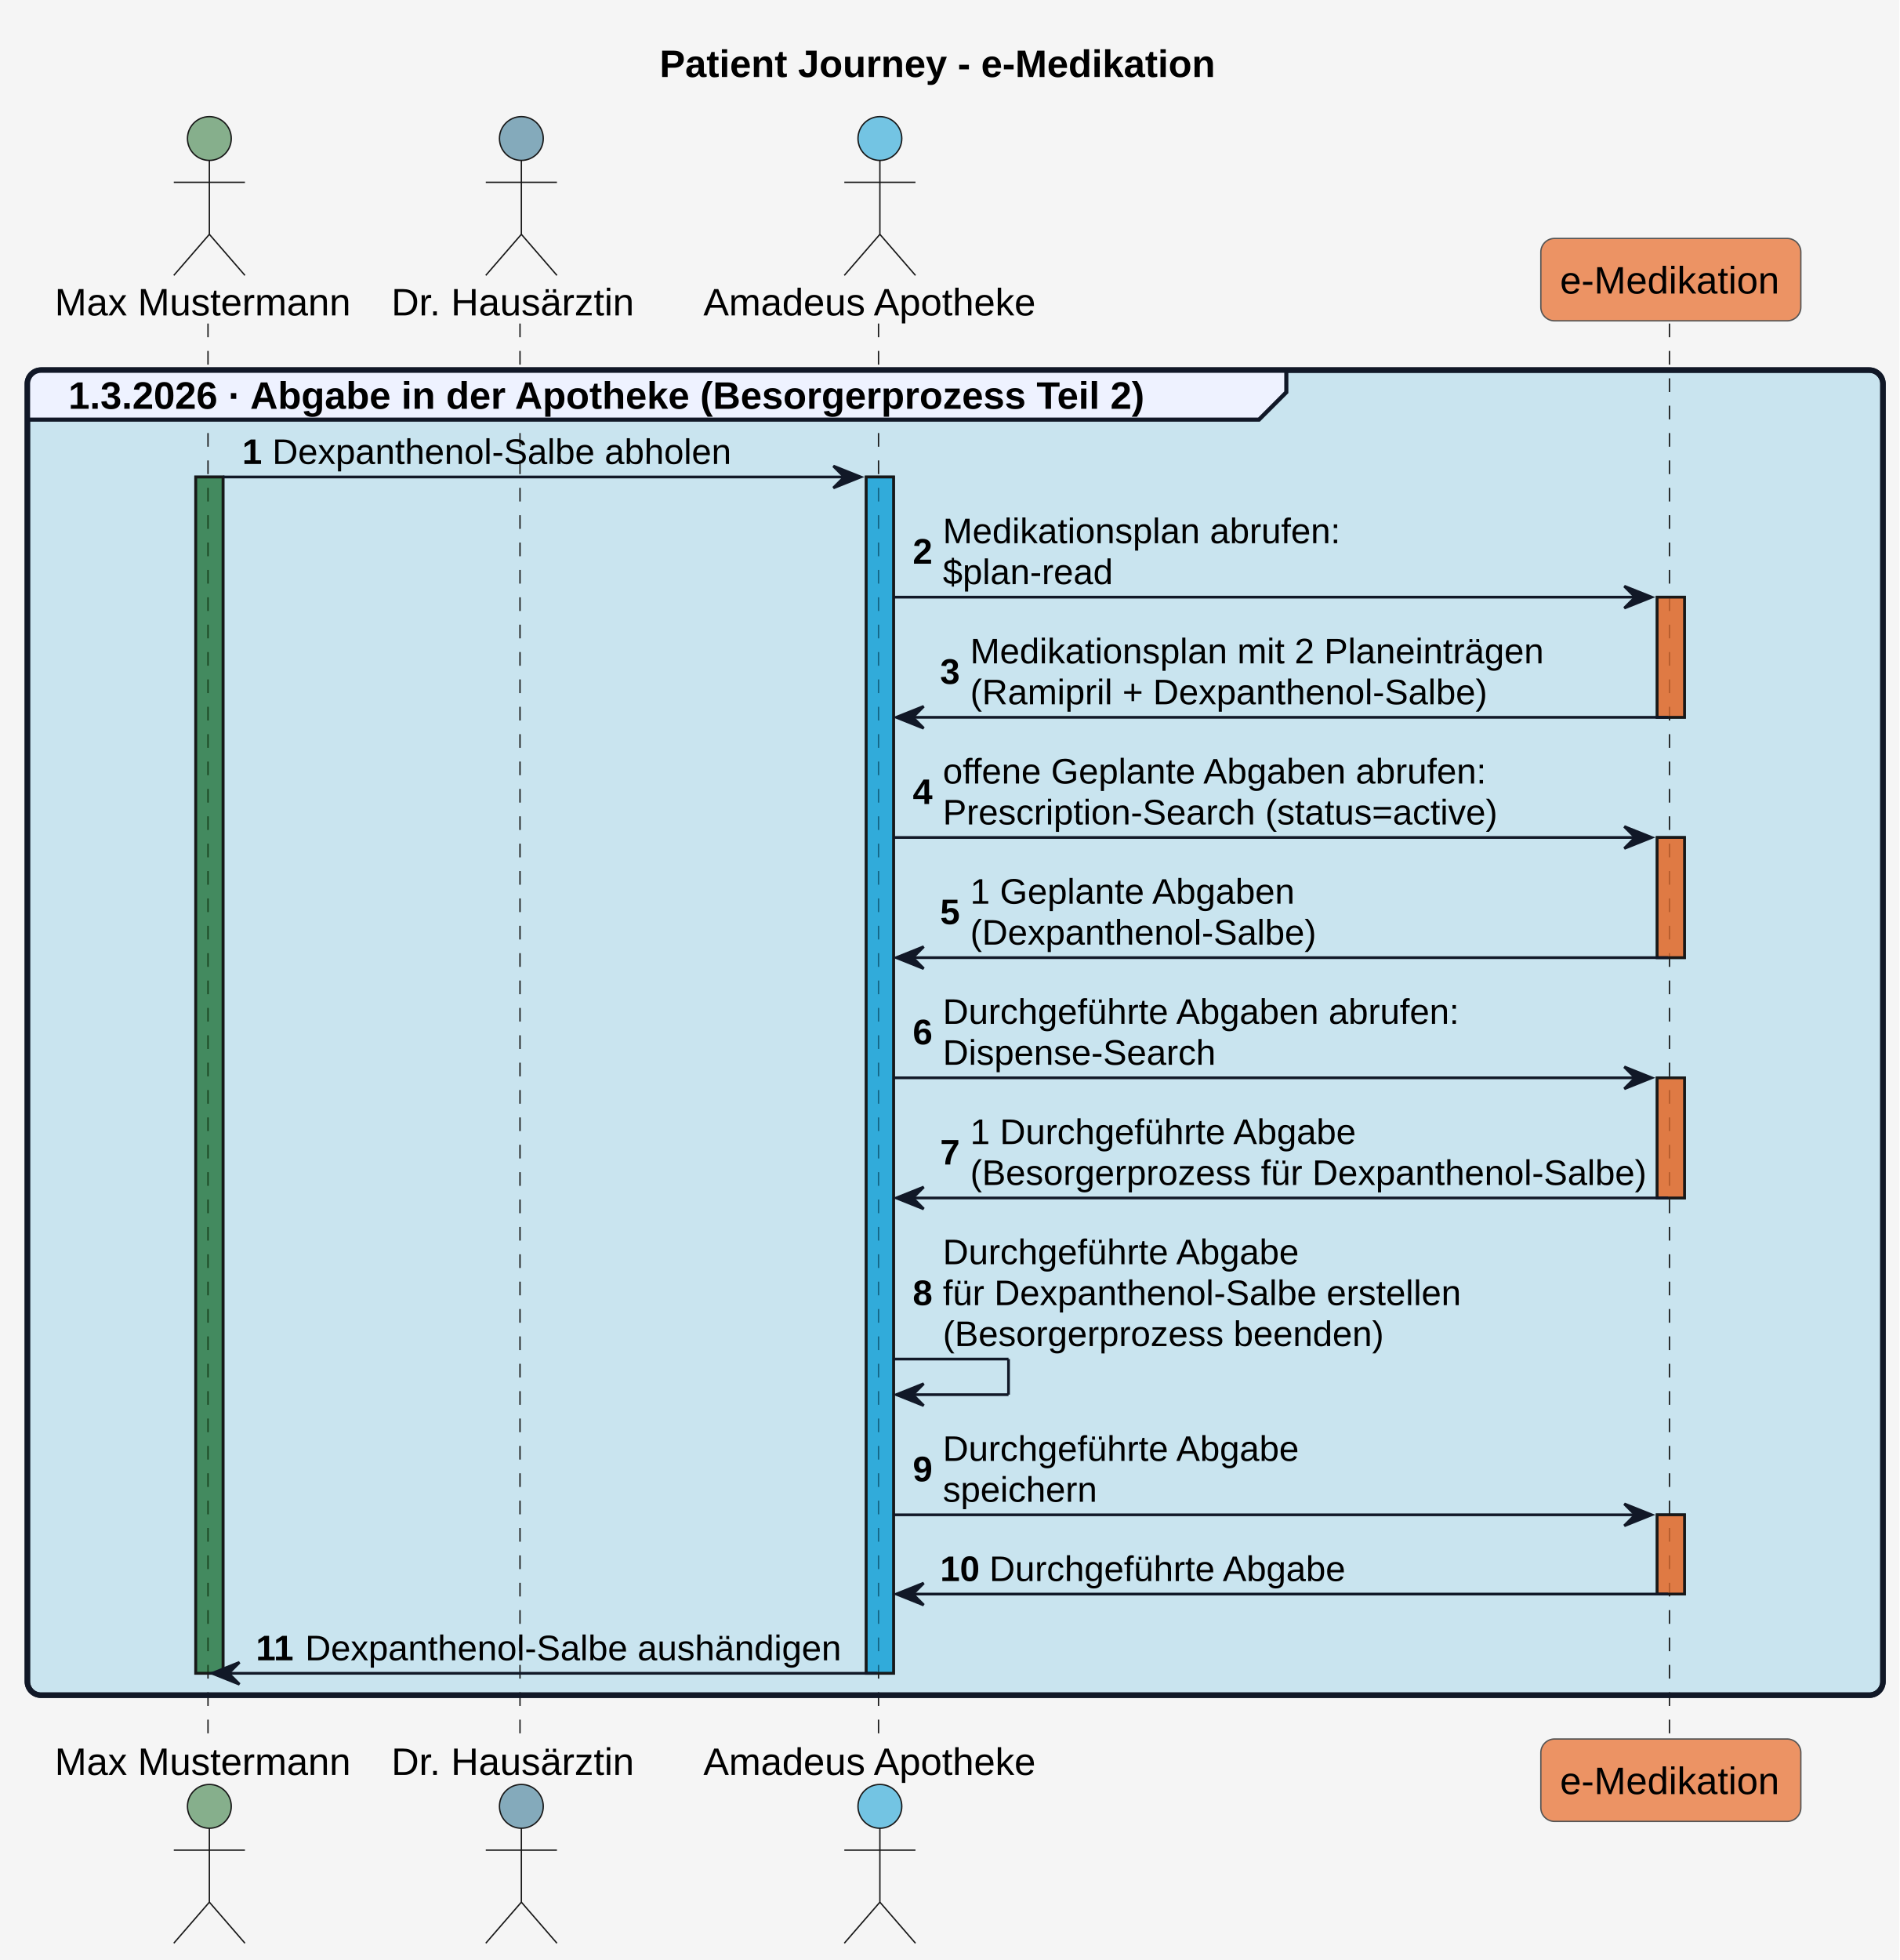
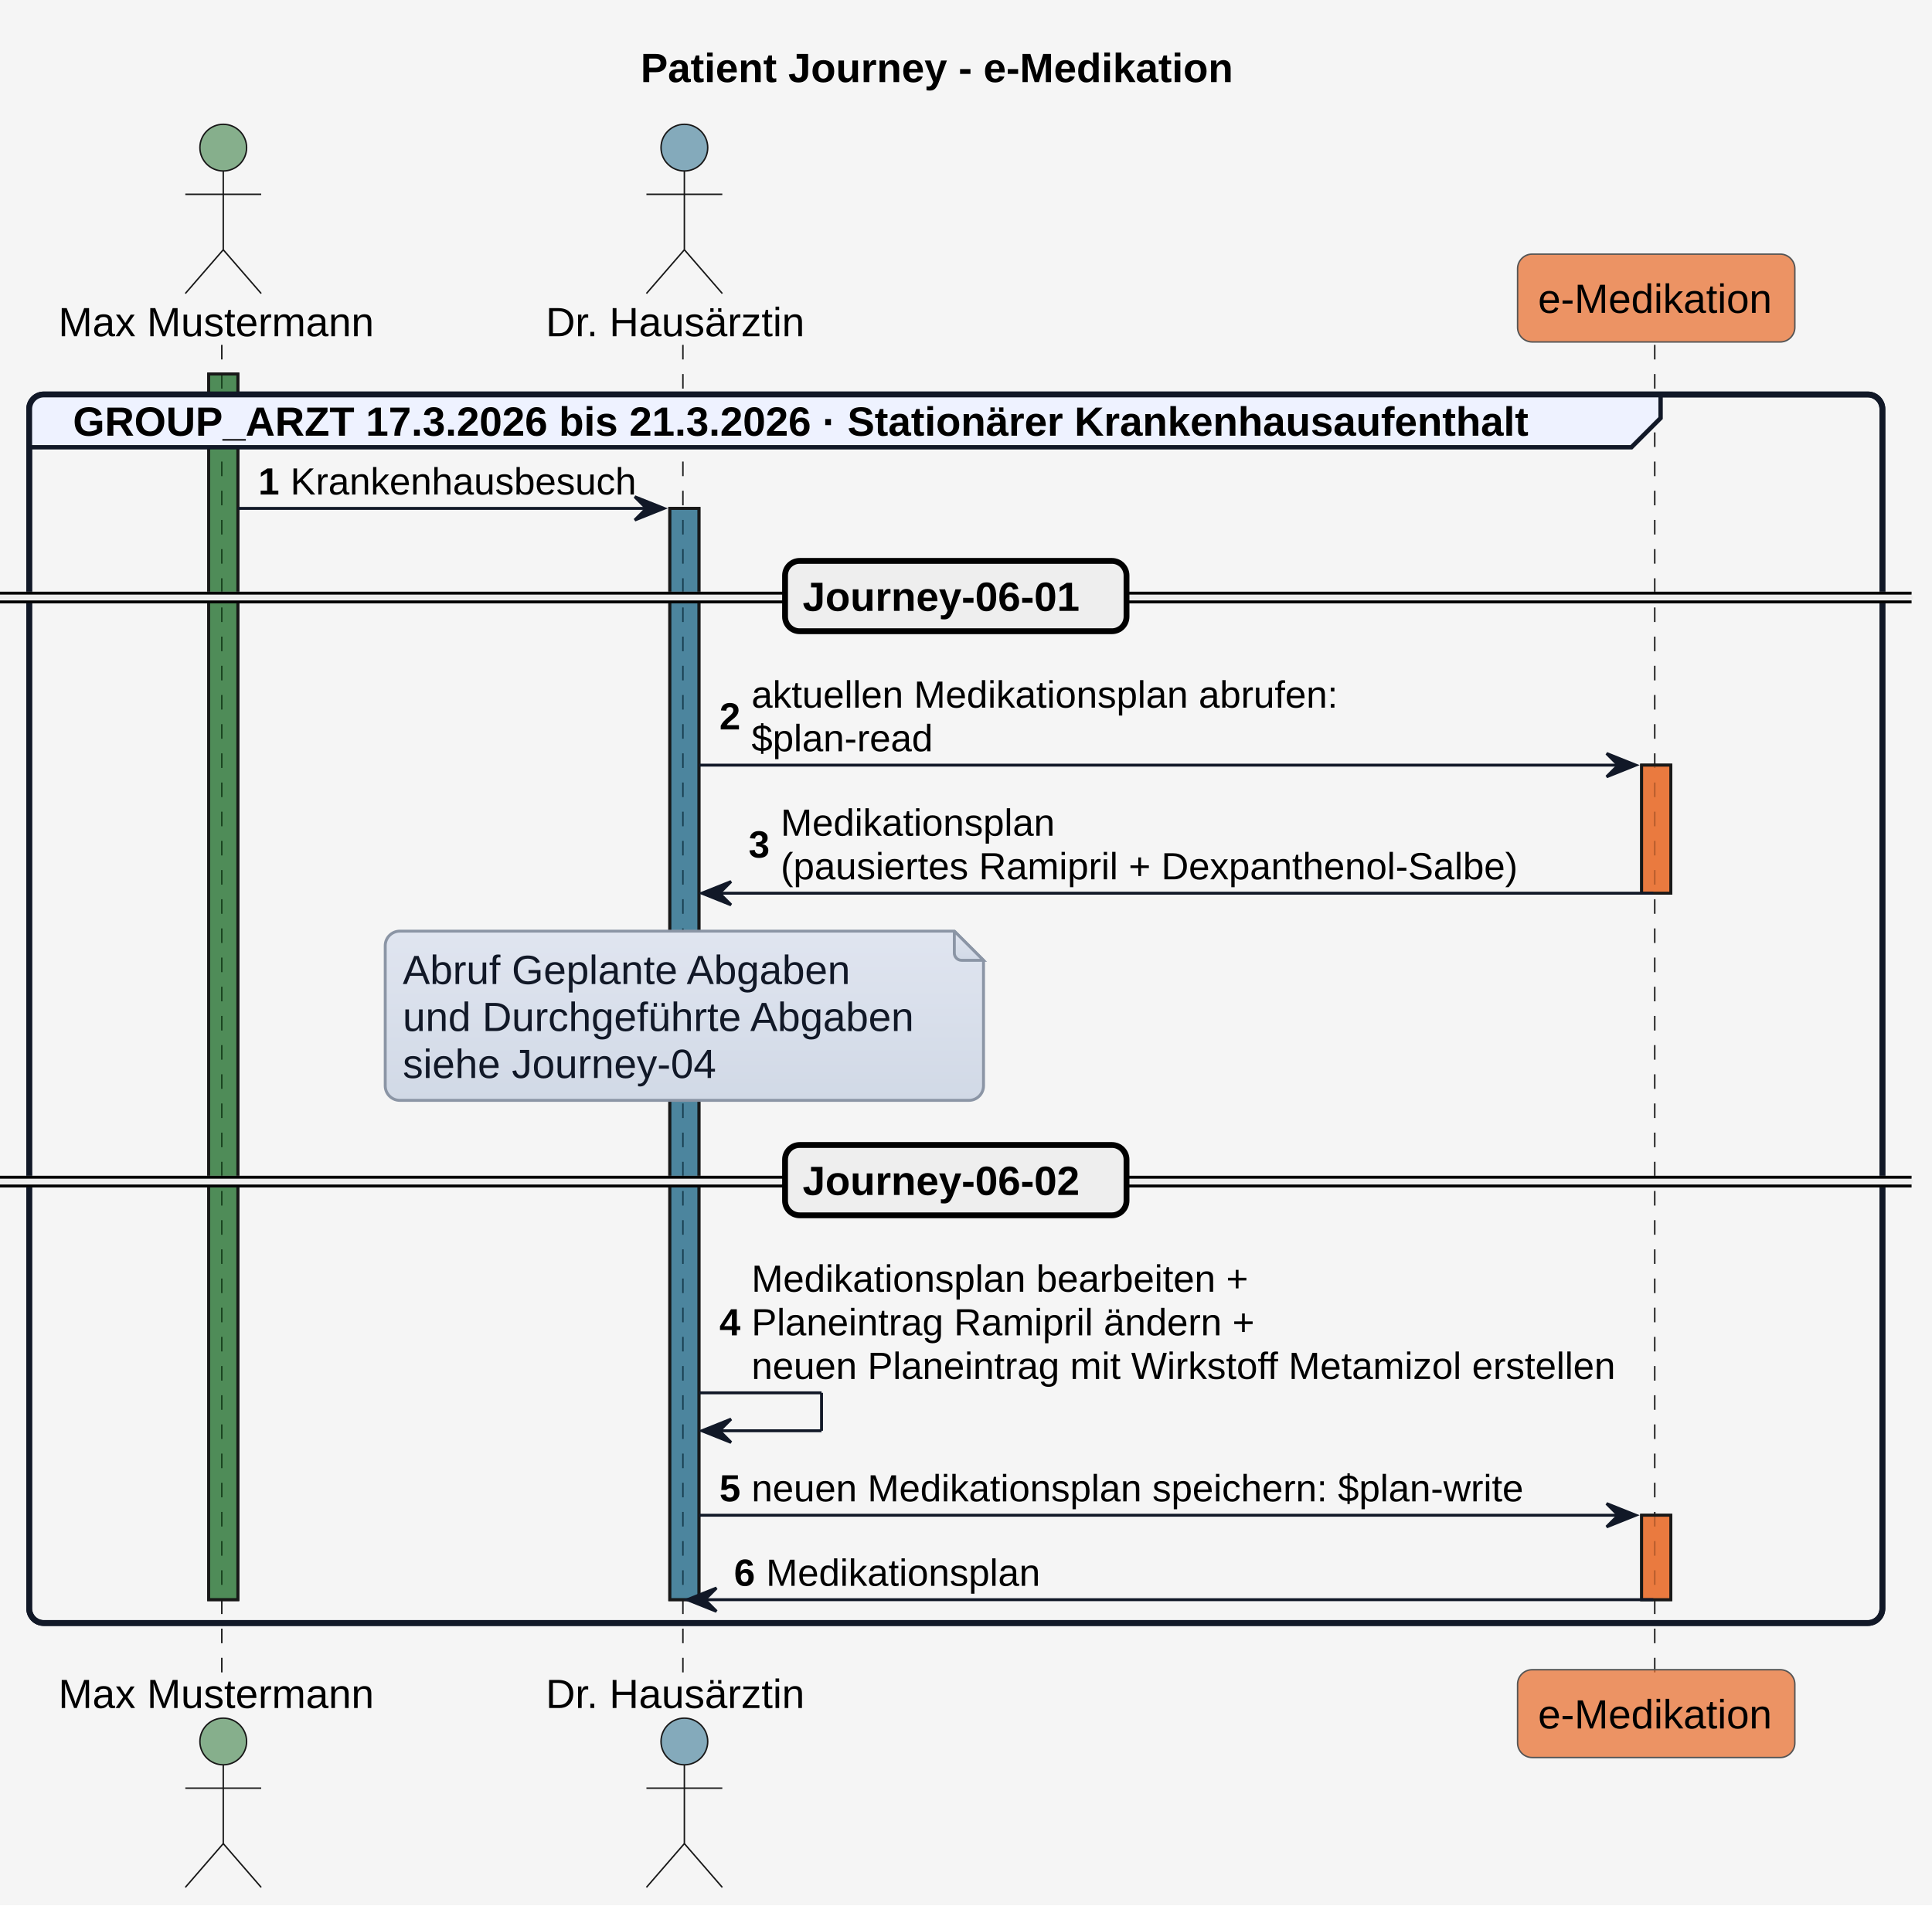
- <svg xmlns="http://www.w3.org/2000/svg" contentStyleType="text/css" height="716px" preserveAspectRatio="none" style="width:694px;height:716px;background:#F5F5F5;" version="1.1" viewBox="0 0 694 716" width="694px" zoomAndPan="magnify">
-   <defs />
+ <svg xmlns="http://www.w3.org/2000/svg" contentStyleType="text/css" height="653px" preserveAspectRatio="none" style="width:662px;height:653px;background:#F5F5F5;" version="1.1" viewBox="0 0 662 653" width="662px" zoomAndPan="magnify">
+   <defs>
+     <linearGradient id="g1ttb9694dy7yy0" x1="50%" x2="50%" y1="0%" y2="100%">
+       <stop offset="0%" stop-color="#E0E5F0" />
+       <stop offset="100%" stop-color="#D1D9E6" />
+     </linearGradient>
+   </defs>
  <g>
-     <rect fill="#F5F5F5" height="716" style="stroke:none;stroke-width:1.0;" width="694" x="0" y="0" />
-     <text fill="#000000" font-family="Arial" font-size="14" font-weight="bold" lengthAdjust="spacing" textLength="215" x="241" y="28.132">Patient Journey - e-Medikation</text>
-     <rect fill="#196B24" fill-opacity="0.502" height="437.026" style="stroke:#181818;stroke-width:1.0;" width="10" x="71.5" y="174.245" />
-     <rect fill="#0F9ED5" fill-opacity="0.565" height="437.026" style="stroke:#181818;stroke-width:1.0;" width="10" x="316.5" y="174.245" />
-     <rect fill="#E97232" fill-opacity="0.741" height="43.898" style="stroke:#181818;stroke-width:1.0;" width="10" x="605.5" y="218.142" />
-     <rect fill="#E97232" fill-opacity="0.741" height="43.898" style="stroke:#181818;stroke-width:1.0;" width="10" x="605.5" y="305.937" />
-     <rect fill="#E97232" fill-opacity="0.741" height="43.898" style="stroke:#181818;stroke-width:1.0;" width="10" x="605.5" y="393.732" />
-     <rect fill="#E97232" fill-opacity="0.741" height="28.949" style="stroke:#181818;stroke-width:1.0;" width="10" x="605.5" y="553.373" />
-     <rect fill="#0F9ED5" fill-opacity="0.188" height="484.073" rx="5" ry="5" style="stroke:#111827;stroke-width:2.0;" width="678" x="10" y="135.197" />
-     <line style="stroke:#181818;stroke-width:0.5;stroke-dasharray:5.0,5.0;" x1="76" x2="76" y1="118.197" y2="636.27" />
-     <line style="stroke:#181818;stroke-width:0.5;stroke-dasharray:5.0,5.0;" x1="190" x2="190" y1="118.197" y2="636.27" />
-     <line style="stroke:#181818;stroke-width:0.5;stroke-dasharray:5.0,5.0;" x1="321" x2="321" y1="118.197" y2="636.27" />
-     <line style="stroke:#181818;stroke-width:0.5;stroke-dasharray:5.0,5.0;" x1="610" x2="610" y1="118.197" y2="636.27" />
+     <rect fill="#F5F5F5" height="653" style="stroke:none;stroke-width:1.0;" width="662" x="0" y="0" />
+     <text fill="#000000" font-family="Arial" font-size="14" font-weight="bold" lengthAdjust="spacing" textLength="215" x="219.5" y="28.132">Patient Journey - e-Medikation</text>
+     <rect fill="#196B24" fill-opacity="0.502" height="420.079" style="stroke:#181818;stroke-width:1.0;" width="10" x="71.5" y="128.197" />
+     <rect fill="#156082" fill-opacity="0.502" height="374.032" style="stroke:#181818;stroke-width:1.0;" width="10" x="229.5" y="174.245" />
+     <rect fill="#E97232" fill-opacity="0.741" height="43.898" style="stroke:#181818;stroke-width:1.0;" width="10" x="562.5" y="262.241" />
+     <rect fill="#E97232" fill-opacity="0.741" height="28.949" style="stroke:#181818;stroke-width:1.0;" width="10" x="562.5" y="519.328" />
+     <rect fill="none" height="421.079" rx="5" ry="5" style="stroke:#111827;stroke-width:2.0;" width="635" x="10" y="135.197" />
+     <line style="stroke:#181818;stroke-width:0.5;stroke-dasharray:5.0,5.0;" x1="76" x2="76" y1="118.197" y2="573.276" />
+     <line style="stroke:#181818;stroke-width:0.5;stroke-dasharray:5.0,5.0;" x1="234" x2="234" y1="118.197" y2="573.276" />
+     <line style="stroke:#181818;stroke-width:0.5;stroke-dasharray:5.0,5.0;" x1="567" x2="567" y1="118.197" y2="573.276" />
    <text fill="#000000" font-family="Arial" font-size="14" lengthAdjust="spacing" textLength="107" x="20" y="115.231">Max Mustermann</text>
    <ellipse cx="76.5" cy="50.599" fill="#196B24" fill-opacity="0.502" rx="8" ry="8" style="stroke:#181818;stroke-width:0.5;" />
    <path d="M76.5,58.599 L76.5,85.599 M63.5,66.599 L89.5,66.599 M76.5,85.599 L63.5,100.599 M76.5,85.599 L89.5,100.599 " fill="none" style="stroke:#181818;stroke-width:0.5;" />
-     <text fill="#000000" font-family="Arial" font-size="14" lengthAdjust="spacing" textLength="107" x="20" y="648.402">Max Mustermann</text>
-     <ellipse cx="76.5" cy="659.869" fill="#196B24" fill-opacity="0.502" rx="8" ry="8" style="stroke:#181818;stroke-width:0.5;" />
-     <path d="M76.5,667.869 L76.5,694.869 M63.5,675.869 L89.5,675.869 M76.5,694.869 L63.5,709.869 M76.5,694.869 L89.5,709.869 " fill="none" style="stroke:#181818;stroke-width:0.5;" />
-     <text fill="#000000" font-family="Arial" font-size="14" lengthAdjust="spacing" textLength="89" x="143" y="115.231">Dr. Hausärztin</text>
-     <ellipse cx="190.5" cy="50.599" fill="#156082" fill-opacity="0.502" rx="8" ry="8" style="stroke:#181818;stroke-width:0.5;" />
-     <path d="M190.5,58.599 L190.5,85.599 M177.5,66.599 L203.5,66.599 M190.5,85.599 L177.5,100.599 M190.5,85.599 L203.5,100.599 " fill="none" style="stroke:#181818;stroke-width:0.5;" />
-     <text fill="#000000" font-family="Arial" font-size="14" lengthAdjust="spacing" textLength="89" x="143" y="648.402">Dr. Hausärztin</text>
-     <ellipse cx="190.5" cy="659.869" fill="#156082" fill-opacity="0.502" rx="8" ry="8" style="stroke:#181818;stroke-width:0.5;" />
-     <path d="M190.5,667.869 L190.5,694.869 M177.5,675.869 L203.5,675.869 M190.5,694.869 L177.5,709.869 M190.5,694.869 L203.5,709.869 " fill="none" style="stroke:#181818;stroke-width:0.5;" />
-     <text fill="#000000" font-family="Arial" font-size="14" lengthAdjust="spacing" textLength="123" x="257" y="115.231">Amadeus Apotheke</text>
-     <ellipse cx="321.5" cy="50.599" fill="#0F9ED5" fill-opacity="0.565" rx="8" ry="8" style="stroke:#181818;stroke-width:0.5;" />
-     <path d="M321.5,58.599 L321.5,85.599 M308.5,66.599 L334.5,66.599 M321.5,85.599 L308.5,100.599 M321.5,85.599 L334.5,100.599 " fill="none" style="stroke:#181818;stroke-width:0.5;" />
-     <text fill="#000000" font-family="Arial" font-size="14" lengthAdjust="spacing" textLength="123" x="257" y="648.402">Amadeus Apotheke</text>
-     <ellipse cx="321.5" cy="659.869" fill="#0F9ED5" fill-opacity="0.565" rx="8" ry="8" style="stroke:#181818;stroke-width:0.5;" />
-     <path d="M321.5,667.869 L321.5,694.869 M308.5,675.869 L334.5,675.869 M321.5,694.869 L308.5,709.869 M321.5,694.869 L334.5,709.869 " fill="none" style="stroke:#181818;stroke-width:0.5;" />
-     <rect fill="#E97232" fill-opacity="0.741" height="30.099" rx="5" ry="5" style="stroke:#555555;stroke-width:0.5;" width="95" x="563" y="87.099" />
-     <text fill="#000000" font-family="Arial" font-size="14" lengthAdjust="spacing" textLength="81" x="570" y="107.231">e-Medikation</text>
-     <rect fill="#E97232" fill-opacity="0.741" height="30.099" rx="5" ry="5" style="stroke:#555555;stroke-width:0.5;" width="95" x="563" y="635.27" />
-     <text fill="#000000" font-family="Arial" font-size="14" lengthAdjust="spacing" textLength="81" x="570" y="655.402">e-Medikation</text>
-     <rect fill="#196B24" fill-opacity="0.502" height="437.026" style="stroke:#181818;stroke-width:1.0;" width="10" x="71.5" y="174.245" />
-     <rect fill="#0F9ED5" fill-opacity="0.565" height="437.026" style="stroke:#181818;stroke-width:1.0;" width="10" x="316.5" y="174.245" />
-     <rect fill="#E97232" fill-opacity="0.741" height="43.898" style="stroke:#181818;stroke-width:1.0;" width="10" x="605.5" y="218.142" />
-     <rect fill="#E97232" fill-opacity="0.741" height="43.898" style="stroke:#181818;stroke-width:1.0;" width="10" x="605.5" y="305.937" />
-     <rect fill="#E97232" fill-opacity="0.741" height="43.898" style="stroke:#181818;stroke-width:1.0;" width="10" x="605.5" y="393.732" />
-     <rect fill="#E97232" fill-opacity="0.741" height="28.949" style="stroke:#181818;stroke-width:1.0;" width="10" x="605.5" y="553.373" />
-     <path d="M15,135.197 L470,135.197 L470,143.296 L460,153.296 L10,153.296 L10,140.197 A5,5 0 0 1 15,135.197 " fill="#EEF2FF" style="stroke:#111827;stroke-width:1.5;" />
-     <rect fill="none" height="484.073" rx="5" ry="5" style="stroke:#111827;stroke-width:2.0;" width="678" x="10" y="135.197" />
-     <text fill="#000000" font-family="Arial" font-size="14" font-weight="bold" lengthAdjust="spacing" textLength="415" x="25" y="149.329">1.3.2026 · Abgabe in der Apotheke (Besorgerprozess Teil 2)</text>
-     <polygon fill="#111827" points="304.5,170.245,314.5,174.245,304.5,178.245,308.5,174.245" style="stroke:#111827;stroke-width:1.0;" />
-     <line style="stroke:#111827;stroke-width:1.0;" x1="81.5" x2="310.5" y1="174.245" y2="174.245" />
+     <text fill="#000000" font-family="Arial" font-size="14" lengthAdjust="spacing" textLength="107" x="20" y="585.408">Max Mustermann</text>
+     <ellipse cx="76.5" cy="596.875" fill="#196B24" fill-opacity="0.502" rx="8" ry="8" style="stroke:#181818;stroke-width:0.5;" />
+     <path d="M76.5,604.875 L76.5,631.875 M63.5,612.875 L89.5,612.875 M76.5,631.875 L63.5,646.875 M76.5,631.875 L89.5,646.875 " fill="none" style="stroke:#181818;stroke-width:0.5;" />
+     <text fill="#000000" font-family="Arial" font-size="14" lengthAdjust="spacing" textLength="89" x="187" y="115.231">Dr. Hausärztin</text>
+     <ellipse cx="234.5" cy="50.599" fill="#156082" fill-opacity="0.502" rx="8" ry="8" style="stroke:#181818;stroke-width:0.5;" />
+     <path d="M234.5,58.599 L234.5,85.599 M221.5,66.599 L247.5,66.599 M234.5,85.599 L221.5,100.599 M234.5,85.599 L247.5,100.599 " fill="none" style="stroke:#181818;stroke-width:0.5;" />
+     <text fill="#000000" font-family="Arial" font-size="14" lengthAdjust="spacing" textLength="89" x="187" y="585.408">Dr. Hausärztin</text>
+     <ellipse cx="234.5" cy="596.875" fill="#156082" fill-opacity="0.502" rx="8" ry="8" style="stroke:#181818;stroke-width:0.5;" />
+     <path d="M234.5,604.875 L234.5,631.875 M221.5,612.875 L247.5,612.875 M234.5,631.875 L221.5,646.875 M234.5,631.875 L247.5,646.875 " fill="none" style="stroke:#181818;stroke-width:0.5;" />
+     <rect fill="#E97232" fill-opacity="0.741" height="30.099" rx="5" ry="5" style="stroke:#555555;stroke-width:0.5;" width="95" x="520" y="87.099" />
+     <text fill="#000000" font-family="Arial" font-size="14" lengthAdjust="spacing" textLength="81" x="527" y="107.231">e-Medikation</text>
+     <rect fill="#E97232" fill-opacity="0.741" height="30.099" rx="5" ry="5" style="stroke:#555555;stroke-width:0.5;" width="95" x="520" y="572.276" />
+     <text fill="#000000" font-family="Arial" font-size="14" lengthAdjust="spacing" textLength="81" x="527" y="592.408">e-Medikation</text>
+     <rect fill="#196B24" fill-opacity="0.502" height="420.079" style="stroke:#181818;stroke-width:1.0;" width="10" x="71.5" y="128.197" />
+     <rect fill="#156082" fill-opacity="0.502" height="374.032" style="stroke:#181818;stroke-width:1.0;" width="10" x="229.5" y="174.245" />
+     <rect fill="#E97232" fill-opacity="0.741" height="43.898" style="stroke:#181818;stroke-width:1.0;" width="10" x="562.5" y="262.241" />
+     <rect fill="#E97232" fill-opacity="0.741" height="28.949" style="stroke:#181818;stroke-width:1.0;" width="10" x="562.5" y="519.328" />
+     <path d="M15,135.197 L569,135.197 L569,143.296 L559,153.296 L10,153.296 L10,140.197 A5,5 0 0 1 15,135.197 " fill="#EEF2FF" style="stroke:#111827;stroke-width:1.5;" />
+     <rect fill="none" height="421.079" rx="5" ry="5" style="stroke:#111827;stroke-width:2.0;" width="635" x="10" y="135.197" />
+     <text fill="#000000" font-family="Arial" font-size="14" font-weight="bold" lengthAdjust="spacing" textLength="514" x="25" y="149.329">GROUP_ARZT 17.3.2026 bis 21.3.2026 · Stationärer Krankenhausaufenthalt</text>
+     <polygon fill="#111827" points="217.5,170.245,227.5,174.245,217.5,178.245,221.5,174.245" style="stroke:#111827;stroke-width:1.0;" />
+     <line style="stroke:#111827;stroke-width:1.0;" x1="81.5" x2="223.5" y1="174.245" y2="174.245" />
    <text fill="#000000" font-family="Arial" font-size="13" font-weight="bold" lengthAdjust="spacing" textLength="7" x="88.5" y="169.49">1</text>
-     <text fill="#000000" font-family="Arial" font-size="13" lengthAdjust="spacing" textLength="165" x="99.5" y="169.49">Dexpanthenol-Salbe abholen</text>
-     <polygon fill="#111827" points="593.5,214.142,603.5,218.142,593.5,222.142,597.5,218.142" style="stroke:#111827;stroke-width:1.0;" />
-     <line style="stroke:#111827;stroke-width:1.0;" x1="326.5" x2="599.5" y1="218.142" y2="218.142" />
-     <text fill="#000000" font-family="Arial" font-size="13" font-weight="bold" lengthAdjust="spacing" textLength="7" x="333.5" y="205.913">2</text>
-     <text fill="#000000" font-family="Arial" font-size="13" lengthAdjust="spacing" textLength="144" x="344.5" y="198.439">Medikationsplan abrufen:</text>
-     <text fill="#000000" font-family="Arial" font-size="13" lengthAdjust="spacing" textLength="60" x="344.5" y="213.387">$plan-read</text>
-     <polygon fill="#111827" points="337.5,258.04,327.5,262.04,337.5,266.04,333.5,262.04" style="stroke:#111827;stroke-width:1.0;" />
-     <line style="stroke:#111827;stroke-width:1.0;" x1="331.5" x2="609.5" y1="262.04" y2="262.04" />
-     <text fill="#000000" font-family="Arial" font-size="13" font-weight="bold" lengthAdjust="spacing" textLength="7" x="343.5" y="249.81">3</text>
-     <text fill="#000000" font-family="Arial" font-size="13" lengthAdjust="spacing" textLength="210" x="354.5" y="242.336">Medikationsplan mit 2 Planeinträgen</text>
-     <text fill="#000000" font-family="Arial" font-size="13" lengthAdjust="spacing" textLength="194" x="354.5" y="257.285">(Ramipril + Dexpanthenol-Salbe)</text>
-     <polygon fill="#111827" points="593.5,301.937,603.5,305.937,593.5,309.937,597.5,305.937" style="stroke:#111827;stroke-width:1.0;" />
-     <line style="stroke:#111827;stroke-width:1.0;" x1="326.5" x2="599.5" y1="305.937" y2="305.937" />
-     <text fill="#000000" font-family="Arial" font-size="13" font-weight="bold" lengthAdjust="spacing" textLength="7" x="333.5" y="293.708">4</text>
-     <text fill="#000000" font-family="Arial" font-size="13" lengthAdjust="spacing" textLength="195" x="344.5" y="286.233">offene Geplante Abgaben abrufen:</text>
-     <text fill="#000000" font-family="Arial" font-size="13" lengthAdjust="spacing" textLength="203" x="344.5" y="301.182">Prescription-Search (status=active)</text>
-     <polygon fill="#111827" points="337.5,345.834,327.5,349.834,337.5,353.834,333.5,349.834" style="stroke:#111827;stroke-width:1.0;" />
-     <line style="stroke:#111827;stroke-width:1.0;" x1="331.5" x2="609.5" y1="349.834" y2="349.834" />
-     <text fill="#000000" font-family="Arial" font-size="13" font-weight="bold" lengthAdjust="spacing" textLength="7" x="343.5" y="337.605">5</text>
-     <text fill="#000000" font-family="Arial" font-size="13" lengthAdjust="spacing" textLength="118" x="354.5" y="330.131">1 Geplante Abgaben</text>
-     <text fill="#000000" font-family="Arial" font-size="13" lengthAdjust="spacing" textLength="124" x="354.5" y="345.08">(Dexpanthenol-Salbe)</text>
-     <polygon fill="#111827" points="593.5,389.732,603.5,393.732,593.5,397.732,597.5,393.732" style="stroke:#111827;stroke-width:1.0;" />
-     <line style="stroke:#111827;stroke-width:1.0;" x1="326.5" x2="599.5" y1="393.732" y2="393.732" />
-     <text fill="#000000" font-family="Arial" font-size="13" font-weight="bold" lengthAdjust="spacing" textLength="7" x="333.5" y="381.503">6</text>
-     <text fill="#000000" font-family="Arial" font-size="13" lengthAdjust="spacing" textLength="185" x="344.5" y="374.028">Durchgeführte Abgaben abrufen:</text>
-     <text fill="#000000" font-family="Arial" font-size="13" lengthAdjust="spacing" textLength="99" x="344.5" y="388.977">Dispense-Search</text>
-     <polygon fill="#111827" points="337.5,433.629,327.5,437.629,337.5,441.629,333.5,437.629" style="stroke:#111827;stroke-width:1.0;" />
-     <line style="stroke:#111827;stroke-width:1.0;" x1="331.5" x2="609.5" y1="437.629" y2="437.629" />
-     <text fill="#000000" font-family="Arial" font-size="13" font-weight="bold" lengthAdjust="spacing" textLength="7" x="343.5" y="425.4">7</text>
-     <text fill="#000000" font-family="Arial" font-size="13" lengthAdjust="spacing" textLength="139" x="354.5" y="417.926">1 Durchgeführte Abgabe</text>
-     <text fill="#000000" font-family="Arial" font-size="13" lengthAdjust="spacing" textLength="244" x="354.5" y="432.875">(Besorgerprozess für Dexpanthenol-Salbe)</text>
-     <line style="stroke:#111827;stroke-width:1.0;" x1="326.5" x2="368.5" y1="496.476" y2="496.476" />
-     <line style="stroke:#111827;stroke-width:1.0;" x1="368.5" x2="368.5" y1="496.476" y2="509.476" />
-     <line style="stroke:#111827;stroke-width:1.0;" x1="327.5" x2="368.5" y1="509.476" y2="509.476" />
-     <polygon fill="#111827" points="337.5,505.476,327.5,509.476,337.5,513.476,333.5,509.476" style="stroke:#111827;stroke-width:1.0;" />
-     <text fill="#000000" font-family="Arial" font-size="13" font-weight="bold" lengthAdjust="spacing" textLength="7" x="333.5" y="476.772">8</text>
-     <text fill="#000000" font-family="Arial" font-size="13" lengthAdjust="spacing" textLength="128" x="344.5" y="461.823">Durchgeführte Abgabe</text>
-     <text fill="#000000" font-family="Arial" font-size="13" lengthAdjust="spacing" textLength="187" x="344.5" y="476.772">für Dexpanthenol-Salbe erstellen</text>
-     <text fill="#000000" font-family="Arial" font-size="13" lengthAdjust="spacing" textLength="159" x="344.5" y="491.721">(Besorgerprozess beenden)</text>
-     <polygon fill="#111827" points="593.5,549.373,603.5,553.373,593.5,557.373,597.5,553.373" style="stroke:#111827;stroke-width:1.0;" />
-     <line style="stroke:#111827;stroke-width:1.0;" x1="326.5" x2="599.5" y1="553.373" y2="553.373" />
-     <text fill="#000000" font-family="Arial" font-size="13" font-weight="bold" lengthAdjust="spacing" textLength="7" x="333.5" y="541.144">9</text>
-     <text fill="#000000" font-family="Arial" font-size="13" lengthAdjust="spacing" textLength="128" x="344.5" y="533.669">Durchgeführte Abgabe</text>
-     <text fill="#000000" font-family="Arial" font-size="13" lengthAdjust="spacing" textLength="56" x="344.5" y="548.618">speichern</text>
-     <polygon fill="#111827" points="337.5,578.322,327.5,582.322,337.5,586.322,333.5,582.322" style="stroke:#111827;stroke-width:1.0;" />
-     <line style="stroke:#111827;stroke-width:1.0;" x1="331.5" x2="609.5" y1="582.322" y2="582.322" />
-     <text fill="#000000" font-family="Arial" font-size="13" font-weight="bold" lengthAdjust="spacing" textLength="14" x="343.5" y="577.567">10</text>
-     <text fill="#000000" font-family="Arial" font-size="13" lengthAdjust="spacing" textLength="128" x="361.5" y="577.567">Durchgeführte Abgabe</text>
-     <polygon fill="#111827" points="87.5,607.27,77.5,611.27,87.5,615.27,83.5,611.27" style="stroke:#111827;stroke-width:1.0;" />
-     <line style="stroke:#111827;stroke-width:1.0;" x1="81.5" x2="320.5" y1="611.27" y2="611.27" />
-     <text fill="#000000" font-family="Arial" font-size="13" font-weight="bold" lengthAdjust="spacing" textLength="14" x="93.5" y="606.516">11</text>
-     <text fill="#000000" font-family="Arial" font-size="13" lengthAdjust="spacing" textLength="193" x="111.5" y="606.516">Dexpanthenol-Salbe aushändigen</text>
+     <text fill="#000000" font-family="Arial" font-size="13" lengthAdjust="spacing" textLength="118" x="99.5" y="169.49">Krankenhausbesuch</text>
+     <rect fill="#EEEEEE" height="3" rx="5" ry="5" style="stroke:#EEEEEE;stroke-width:1.0;" width="655" x="0" y="203.294" />
+     <line style="stroke:#000000;stroke-width:1.0;" x1="0" x2="655" y1="203.294" y2="203.294" />
+     <line style="stroke:#000000;stroke-width:1.0;" x1="0" x2="655" y1="206.294" y2="206.294" />
+     <rect fill="#EEEEEE" height="24.099" rx="5" ry="5" style="stroke:#000000;stroke-width:2.0;" width="117" x="269" y="192.245" />
+     <text fill="#000000" font-family="Arial" font-size="14" font-weight="bold" lengthAdjust="spacing" textLength="99" x="275" y="209.376">Journey-06-01</text>
+     <polygon fill="#111827" points="550.5,258.241,560.5,262.241,550.5,266.241,554.5,262.241" style="stroke:#111827;stroke-width:1.0;" />
+     <line style="stroke:#111827;stroke-width:1.0;" x1="239.5" x2="556.5" y1="262.241" y2="262.241" />
+     <text fill="#000000" font-family="Arial" font-size="13" font-weight="bold" lengthAdjust="spacing" textLength="7" x="246.5" y="250.012">2</text>
+     <text fill="#000000" font-family="Arial" font-size="13" lengthAdjust="spacing" textLength="200" x="257.5" y="242.537">aktuellen Medikationsplan abrufen:</text>
+     <text fill="#000000" font-family="Arial" font-size="13" lengthAdjust="spacing" textLength="60" x="257.5" y="257.486">$plan-read</text>
+     <polygon fill="#111827" points="250.5,302.138,240.5,306.138,250.5,310.138,246.5,306.138" style="stroke:#111827;stroke-width:1.0;" />
+     <line style="stroke:#111827;stroke-width:1.0;" x1="244.5" x2="566.5" y1="306.138" y2="306.138" />
+     <text fill="#000000" font-family="Arial" font-size="13" font-weight="bold" lengthAdjust="spacing" textLength="7" x="256.5" y="293.909">3</text>
+     <text fill="#000000" font-family="Arial" font-size="13" lengthAdjust="spacing" textLength="94" x="267.5" y="286.435">Medikationsplan</text>
+     <text fill="#000000" font-family="Arial" font-size="13" lengthAdjust="spacing" textLength="251" x="267.5" y="301.383">(pausiertes Ramipril + Dexpanthenol-Salbe)</text>
+     <path d="M132,324.138 L132,372.138 A5,5 0 0 0 137,377.138 L332,377.138 A5,5 0 0 0 337,372.138 L337,329.138 L327,319.138 L137,319.138 A5,5 0 0 0 132,324.138 " fill="url(#g1ttb9694dy7yy0)" style="stroke:#8B95A5;stroke-width:1.0;" />
+     <path d="M327,319.138 L327,326.638 A2.5,2.5 0 0 0 329.5,329.138 L337,329.138 L327,319.138 " fill="url(#g1ttb9694dy7yy0)" style="stroke:#8B95A5;stroke-width:1.0;" />
+     <text fill="#111827" font-family="Arial" font-size="14" lengthAdjust="spacing" textLength="157" x="138" y="337.27">Abruf Geplante Abgaben</text>
+     <text fill="#111827" font-family="Arial" font-size="14" lengthAdjust="spacing" textLength="180" x="138" y="353.369">und Durchgeführte Abgaben</text>
+     <text fill="#111827" font-family="Arial" font-size="14" lengthAdjust="spacing" textLength="109" x="138" y="369.467">siehe Journey-04</text>
+     <rect fill="#EEEEEE" height="3" rx="5" ry="5" style="stroke:#EEEEEE;stroke-width:1.0;" width="655" x="0" y="403.483" />
+     <line style="stroke:#000000;stroke-width:1.0;" x1="0" x2="655" y1="403.483" y2="403.483" />
+     <line style="stroke:#000000;stroke-width:1.0;" x1="0" x2="655" y1="406.483" y2="406.483" />
+     <rect fill="#EEEEEE" height="24.099" rx="5" ry="5" style="stroke:#000000;stroke-width:2.0;" width="117" x="269" y="392.434" />
+     <text fill="#000000" font-family="Arial" font-size="14" font-weight="bold" lengthAdjust="spacing" textLength="99" x="275" y="409.566">Journey-06-02</text>
+     <line style="stroke:#111827;stroke-width:1.0;" x1="239.5" x2="281.5" y1="477.379" y2="477.379" />
+     <line style="stroke:#111827;stroke-width:1.0;" x1="281.5" x2="281.5" y1="477.379" y2="490.379" />
+     <line style="stroke:#111827;stroke-width:1.0;" x1="240.5" x2="281.5" y1="490.379" y2="490.379" />
+     <polygon fill="#111827" points="250.5,486.379,240.5,490.379,250.5,494.379,246.5,490.379" style="stroke:#111827;stroke-width:1.0;" />
+     <text fill="#000000" font-family="Arial" font-size="13" font-weight="bold" lengthAdjust="spacing" textLength="7" x="246.5" y="457.675">4</text>
+     <text fill="#000000" font-family="Arial" font-size="13" lengthAdjust="spacing" textLength="170" x="257.5" y="442.727">Medikationsplan bearbeiten +</text>
+     <text fill="#000000" font-family="Arial" font-size="13" lengthAdjust="spacing" textLength="171" x="257.5" y="457.675">Planeintrag Ramipril ändern +</text>
+     <text fill="#000000" font-family="Arial" font-size="13" lengthAdjust="spacing" textLength="298" x="257.5" y="472.624">neuen Planeintrag mit Wirkstoff Metamizol erstellen</text>
+     <polygon fill="#111827" points="550.5,515.328,560.5,519.328,550.5,523.328,554.5,519.328" style="stroke:#111827;stroke-width:1.0;" />
+     <line style="stroke:#111827;stroke-width:1.0;" x1="239.5" x2="556.5" y1="519.328" y2="519.328" />
+     <text fill="#000000" font-family="Arial" font-size="13" font-weight="bold" lengthAdjust="spacing" textLength="7" x="246.5" y="514.573">5</text>
+     <text fill="#000000" font-family="Arial" font-size="13" lengthAdjust="spacing" textLength="263" x="257.5" y="514.573">neuen Medikationsplan speichern: $plan-write</text>
+     <polygon fill="#111827" points="245.5,544.276,235.5,548.276,245.5,552.276,241.5,548.276" style="stroke:#111827;stroke-width:1.0;" />
+     <line style="stroke:#111827;stroke-width:1.0;" x1="239.5" x2="566.5" y1="548.276" y2="548.276" />
+     <text fill="#000000" font-family="Arial" font-size="13" font-weight="bold" lengthAdjust="spacing" textLength="7" x="251.5" y="543.521">6</text>
+     <text fill="#000000" font-family="Arial" font-size="13" lengthAdjust="spacing" textLength="94" x="262.5" y="543.521">Medikationsplan</text>
  </g>
</svg>
